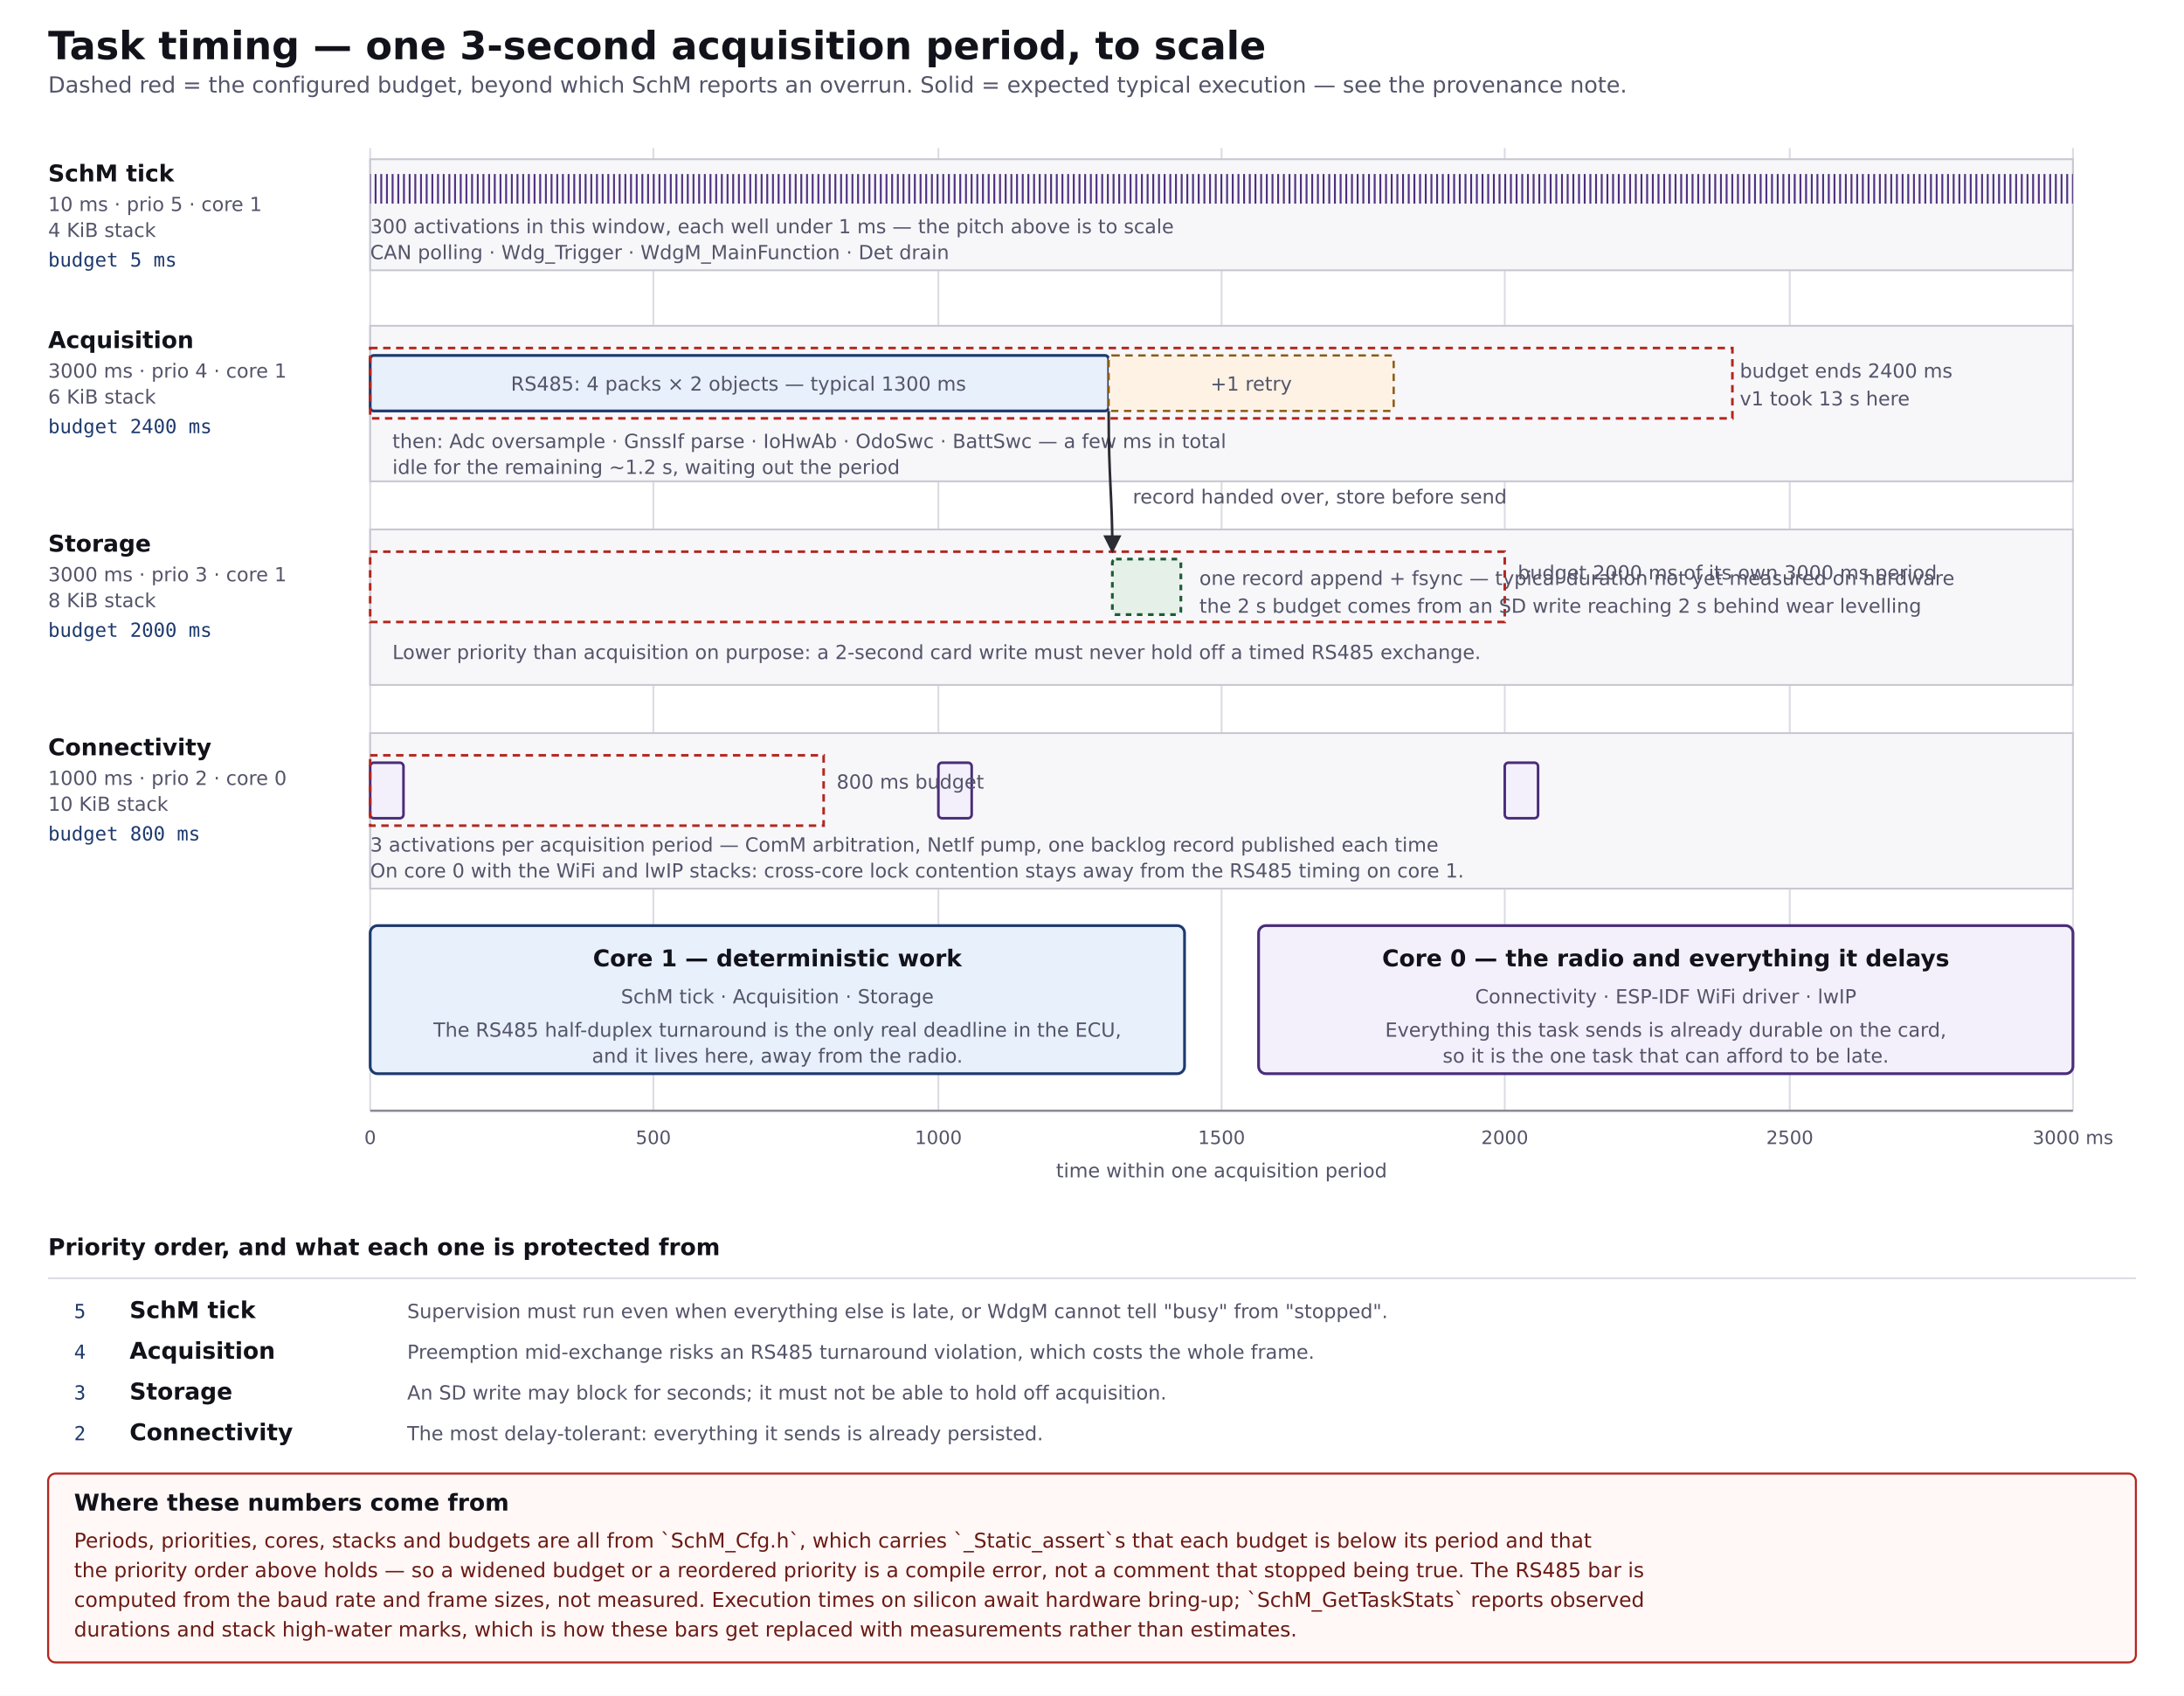
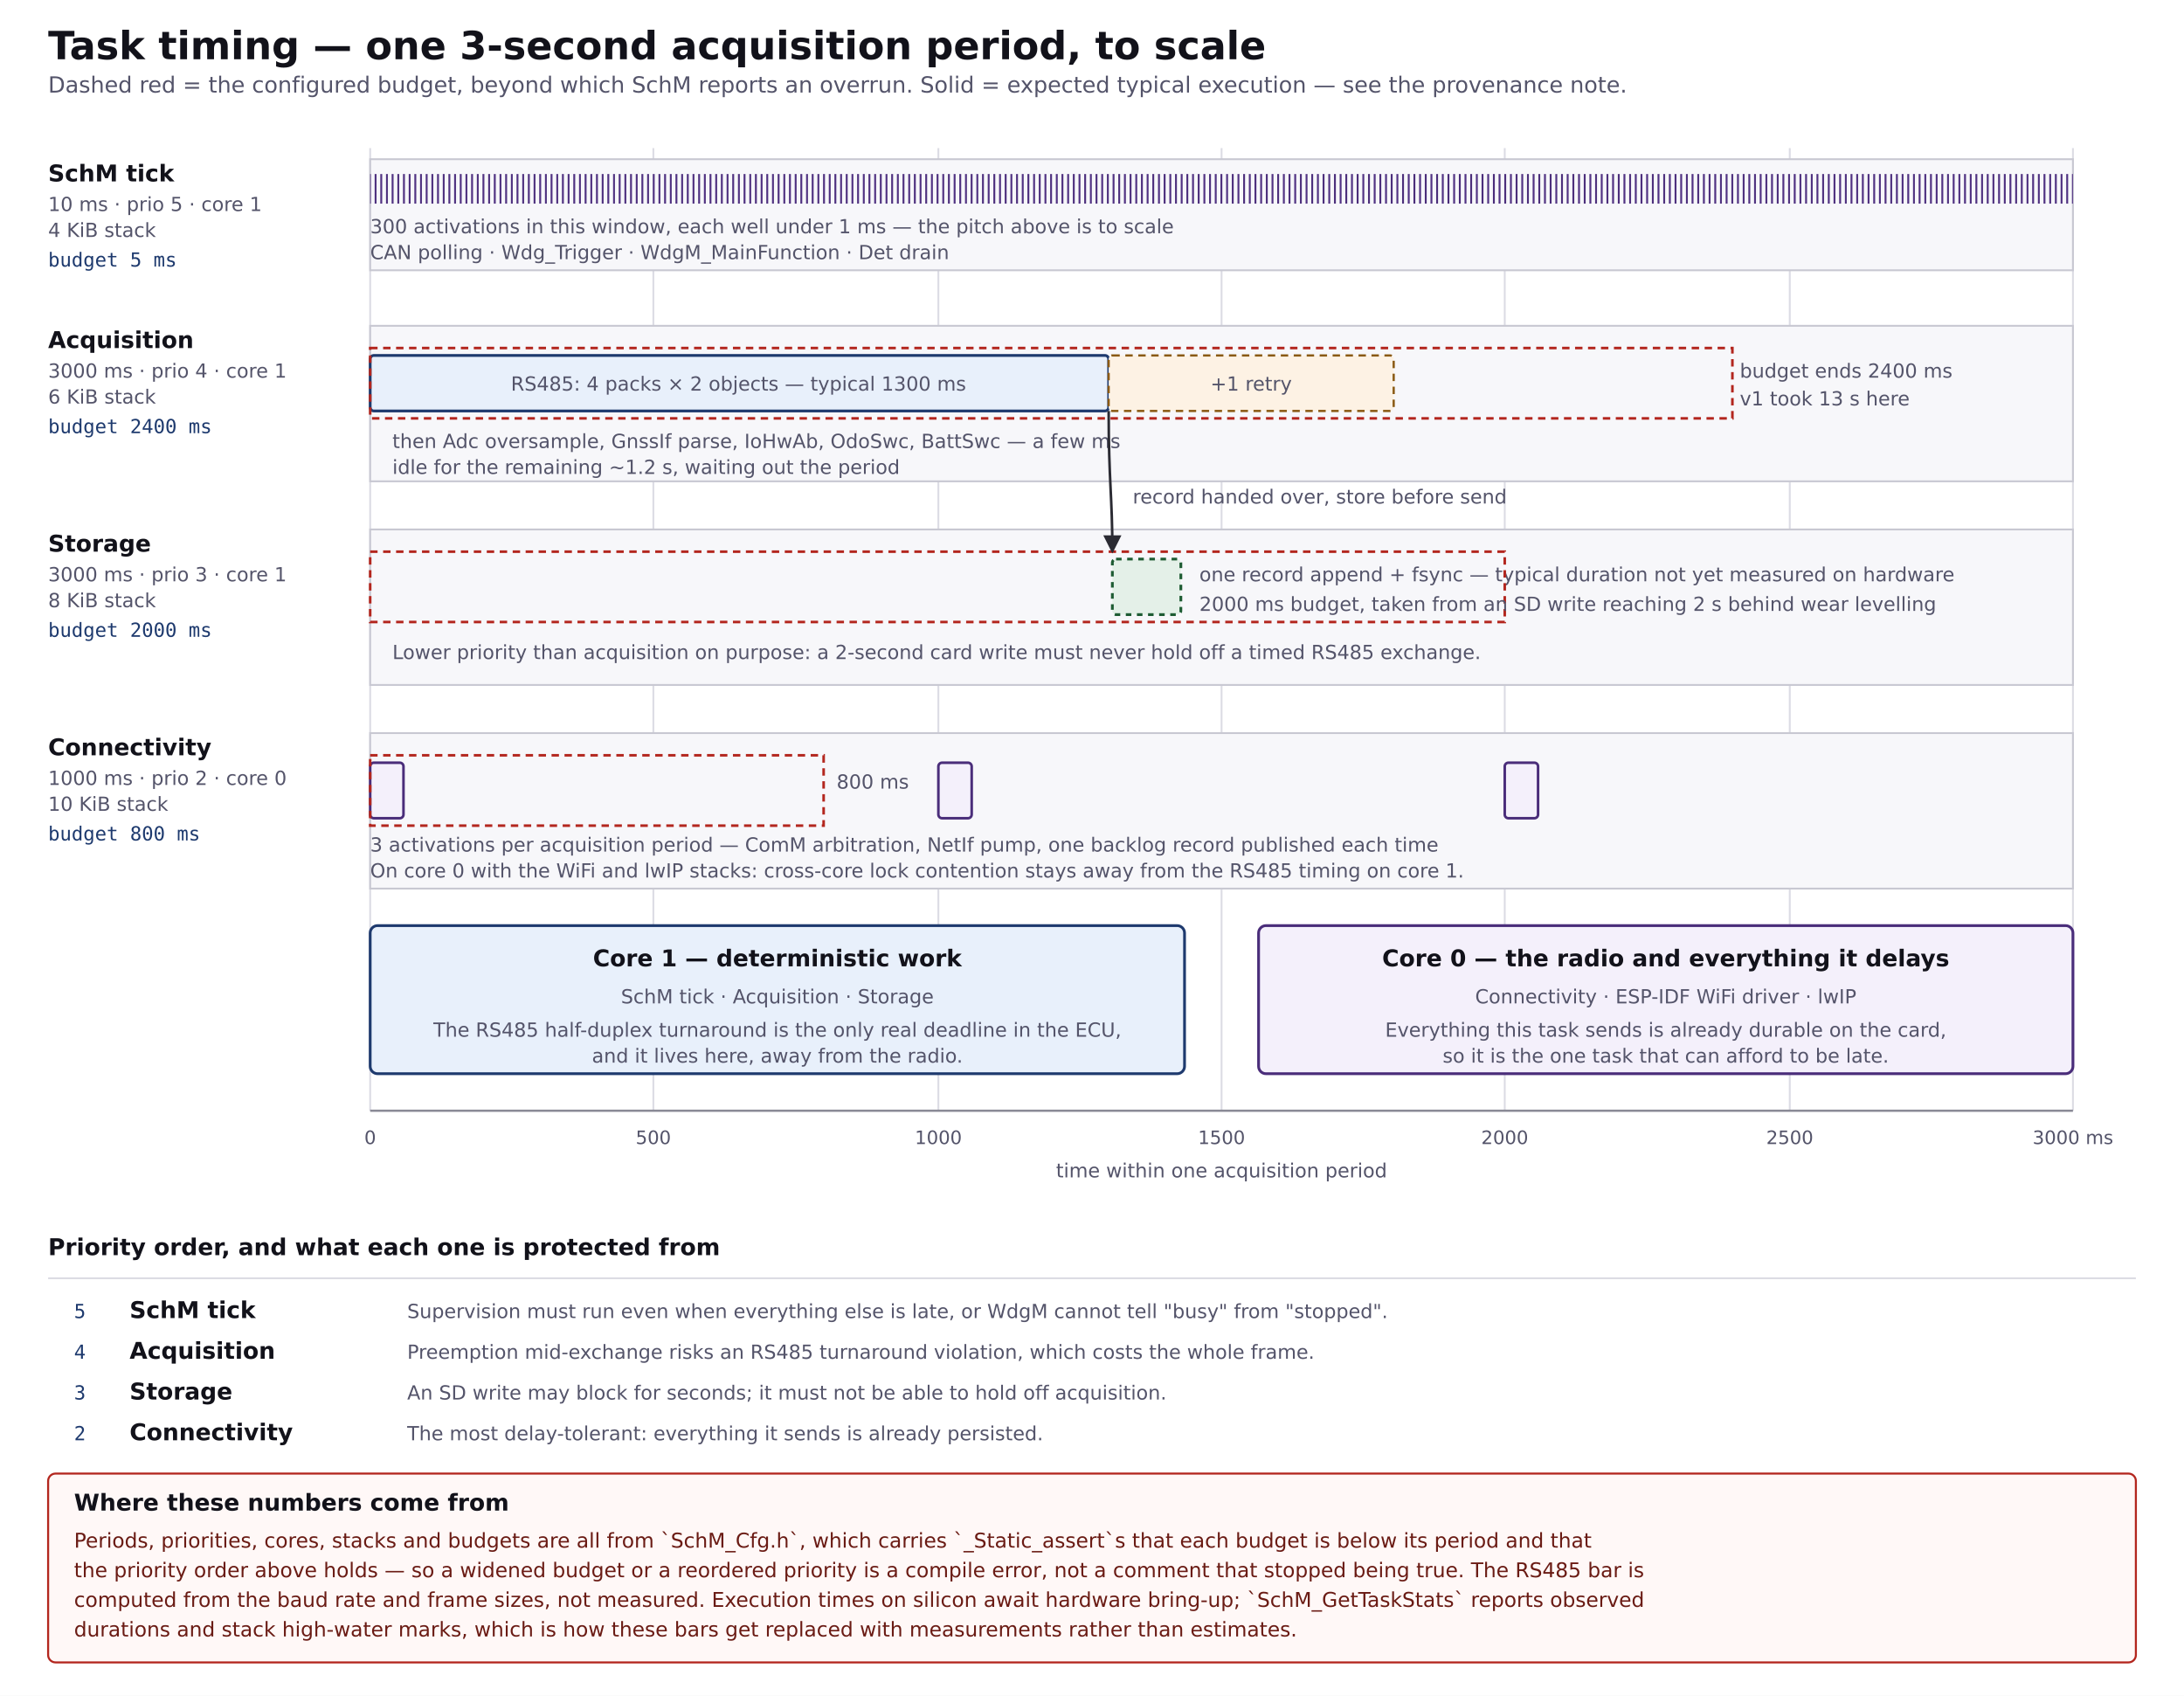
<svg xmlns="http://www.w3.org/2000/svg" viewBox="0 0 1180 916" width="1180" height="916" font-family="DejaVu Sans, Helvetica, Arial, sans-serif">
  <style>
    .title { font-size:21px; font-weight:bold; fill:#12121a; }
    .sub   { font-size:12px; fill:#54546a; }
    .tname { font-size:12.5px; font-weight:bold; fill:#12121a; }
    .step  { font-size:12.5px; fill:#12121a; font-weight:bold; }
    .small { font-size:10.5px; fill:#54546a; }
    .tick  { font-size:10px; fill:#54546a; }
    .mono  { font-size:10.5px; font-family:"DejaVu Sans Mono", Consolas, monospace; fill:#1e3a6e; }
    .lane  { fill:#f7f7fa; stroke:#c8c8d2; stroke-width:1; }
    .grid  { stroke:#dcdce4; stroke-width:1; }
    .axis  { stroke:#8a8a96; stroke-width:1.2; }
    .budget{ fill:none; stroke:#b3261e; stroke-width:1.4; stroke-dasharray:4 3; }
    .note  { font-size:11px; fill:#6a1b14; }
    .nbox  { fill:#fff8f7; stroke:#b3261e; stroke-width:1.1; rx:4; }
  </style>
  <defs>
    <marker id="t" viewBox="0 0 10 10" refX="9" refY="5" markerWidth="7" markerHeight="7" orient="auto">
      <path d="M0,0 L10,5 L0,10 z" fill="#2b2b33" />
    </marker>
    <pattern id="tickhatch" x="0" y="0" width="3.067" height="16" patternUnits="userSpaceOnUse">
      <rect x="0" y="0" width="1" height="16" fill="#4a2d7a" />
    </pattern>
  </defs>
  <rect width="1180" height="916" fill="#ffffff" />
  <text x="26" y="32" class="title">Task timing — one 3-second acquisition period, to scale</text>
  <text x="26" y="50" class="sub">Dashed red = the configured budget, beyond which SchM reports an overrun. Solid = expected typical execution — see the provenance note.</text>
  <g class="grid">
    <line x1="200" y1="80" x2="200" y2="600" />
    <line x1="353" y1="80" x2="353" y2="600" />
    <line x1="507" y1="80" x2="507" y2="600" />
    <line x1="660" y1="80" x2="660" y2="600" />
    <line x1="813" y1="80" x2="813" y2="600" />
    <line x1="967" y1="80" x2="967" y2="600" />
    <line x1="1120" y1="80" x2="1120" y2="600" />
  </g>
  <line class="axis" x1="200" y1="600" x2="1120" y2="600" />
  <text x="200" y="618" class="tick" text-anchor="middle">0</text>
  <text x="353" y="618" class="tick" text-anchor="middle">500</text>
  <text x="507" y="618" class="tick" text-anchor="middle">1000</text>
  <text x="660" y="618" class="tick" text-anchor="middle">1500</text>
  <text x="813" y="618" class="tick" text-anchor="middle">2000</text>
  <text x="967" y="618" class="tick" text-anchor="middle">2500</text>
  <text x="1120" y="618" class="tick" text-anchor="middle">3000 ms</text>
  <text x="660" y="636" class="small" text-anchor="middle">time within one acquisition period</text>
  <text x="26" y="98" class="tname">SchM tick</text>
  <text x="26" y="114" class="small">10 ms · prio 5 · core 1</text>
  <text x="26" y="128" class="small">4 KiB stack</text>
  <text x="26" y="144" class="mono">budget 5 ms</text>
  <rect class="lane" x="200" y="86" width="920" height="60" />
  <rect x="200" y="94" width="920" height="16" fill="url(#tickhatch)" />
  <text x="200" y="126" class="small" fill="#4a2d7a">300 activations in this window, each well under 1 ms — the pitch above is to scale</text>
  <text x="200" y="140" class="small">CAN polling · Wdg_Trigger · WdgM_MainFunction · Det drain</text>
  <text x="26" y="188" class="tname">Acquisition</text>
  <text x="26" y="204" class="small">3000 ms · prio 4 · core 1</text>
  <text x="26" y="218" class="small">6 KiB stack</text>
  <text x="26" y="234" class="mono">budget 2400 ms</text>
  <rect class="lane" x="200" y="176" width="920" height="84" />
  <rect x="200" y="192" width="399" height="30" fill="#e8f0fb" stroke="#1e3a6e" stroke-width="1.5" rx="2" />
  <text x="399" y="211" class="small" text-anchor="middle" fill="#1e3a6e">RS485: 4 packs × 2 objects — typical 1300 ms</text>
  <rect x="599" y="192" width="154" height="30" fill="#fdf2e4" stroke="#8a5a14" stroke-width="1.2" rx="2" stroke-dasharray="4 3" />
  <text x="676" y="211" class="small" text-anchor="middle" fill="#8a5a14">+1 retry</text>
  <rect class="budget" x="200" y="188" width="736" height="38" />
  <text x="940" y="204" class="small" fill="#b3261e">budget ends 2400 ms</text>
  <text x="940" y="219" class="small">v1 took 13 s here</text>
-   <text x="212" y="242" class="small">then: Adc oversample · GnssIf parse · IoHwAb · OdoSwc · BattSwc — a few ms in total</text>
+   <text x="212" y="242" class="small">then Adc oversample, GnssIf parse, IoHwAb, OdoSwc, BattSwc — a few ms</text>
  <text x="212" y="256" class="small">idle for the remaining ~1.2 s, waiting out the period</text>
  <text x="26" y="298" class="tname">Storage</text>
  <text x="26" y="314" class="small">3000 ms · prio 3 · core 1</text>
  <text x="26" y="328" class="small">8 KiB stack</text>
  <text x="26" y="344" class="mono">budget 2000 ms</text>
  <rect class="lane" x="200" y="286" width="920" height="84" />
  <rect x="601" y="302" width="37" height="30" fill="#e4f0e8" stroke="#1e5c33" stroke-width="1.5" rx="2" stroke-dasharray="3 3" />
-   <text x="648" y="316" class="small">one record append + fsync — typical duration not yet measured on hardware</text>
+   <text x="648" y="314" class="small">one record append + fsync — typical duration not yet measured on hardware</text>
  <rect class="budget" x="200" y="298" width="613" height="38" />
-   <text x="820" y="313" class="small" fill="#b3261e">budget 2000 ms of its own 3000 ms period</text>
-   <text x="648" y="331" class="small">the 2 s budget comes from an SD write reaching 2 s behind wear levelling</text>
+   <text x="648" y="330" class="small">2000 ms budget, taken from an SD write reaching 2 s behind wear levelling</text>
  <text x="212" y="356" class="small">Lower priority than acquisition on purpose: a 2-second card write must never hold off a timed RS485 exchange.</text>
  <path stroke="#2b2b33" stroke-width="1.4" fill="none" marker-end="url(#t)" d="M599 222 C 599 260, 601 268, 601 298" />
  <text x="612" y="272" class="small">record handed over, store before send</text>
  <text x="26" y="408" class="tname">Connectivity</text>
  <text x="26" y="424" class="small">1000 ms · prio 2 · core 0</text>
  <text x="26" y="438" class="small">10 KiB stack</text>
  <text x="26" y="454" class="mono">budget 800 ms</text>
  <rect class="lane" x="200" y="396" width="920" height="84" />
  <g fill="#f4f0fb" stroke="#4a2d7a" stroke-width="1.4">
    <rect x="200" y="412" width="18" height="30" rx="2" />
    <rect x="507" y="412" width="18" height="30" rx="2" />
    <rect x="813" y="412" width="18" height="30" rx="2" />
  </g>
  <rect class="budget" x="200" y="408" width="245" height="38" />
-   <text x="452" y="426" class="small" fill="#b3261e">800 ms budget</text>
+   <text x="452" y="426" class="small" fill="#b3261e">800 ms</text>
  <text x="200" y="460" class="small" fill="#4a2d7a">3 activations per acquisition period — ComM arbitration, NetIf pump, one backlog record published each time</text>
  <text x="200" y="474" class="small">On core 0 with the WiFi and lwIP stacks: cross-core lock contention stays away from the RS485 timing on core 1.</text>
  <rect x="200" y="500" width="440" height="80" fill="#e8f0fb" stroke="#1e3a6e" stroke-width="1.5" rx="4" />
  <text x="420" y="522" class="step" text-anchor="middle" fill="#1e3a6e">Core 1 — deterministic work</text>
  <text x="420" y="542" class="small" text-anchor="middle">SchM tick · Acquisition · Storage</text>
  <text x="420" y="560" class="small" text-anchor="middle">The RS485 half-duplex turnaround is the only real deadline in the ECU,</text>
  <text x="420" y="574" class="small" text-anchor="middle">and it lives here, away from the radio.</text>
  <rect x="680" y="500" width="440" height="80" fill="#f4f0fb" stroke="#4a2d7a" stroke-width="1.5" rx="4" />
  <text x="900" y="522" class="step" text-anchor="middle" fill="#4a2d7a">Core 0 — the radio and everything it delays</text>
  <text x="900" y="542" class="small" text-anchor="middle">Connectivity · ESP-IDF WiFi driver · lwIP</text>
  <text x="900" y="560" class="small" text-anchor="middle">Everything this task sends is already durable on the card,</text>
  <text x="900" y="574" class="small" text-anchor="middle">so it is the one task that can afford to be late.</text>
  <text x="26" y="678" class="step">Priority order, and what each one is protected from</text>
  <g class="small">
    <rect x="26" y="690" width="1128" height="1" fill="#dcdce4" />
    <text x="40" y="712" class="mono">5</text>
    <text x="70" y="712" class="tname">SchM tick</text>
    <text x="220" y="712">Supervision must run even when everything else is late, or WdgM cannot tell "busy" from "stopped".</text>
    <text x="40" y="734" class="mono">4</text>
    <text x="70" y="734" class="tname">Acquisition</text>
    <text x="220" y="734">Preemption mid-exchange risks an RS485 turnaround violation, which costs the whole frame.</text>
    <text x="40" y="756" class="mono">3</text>
    <text x="70" y="756" class="tname">Storage</text>
    <text x="220" y="756">An SD write may block for seconds; it must not be able to hold off acquisition.</text>
    <text x="40" y="778" class="mono">2</text>
    <text x="70" y="778" class="tname">Connectivity</text>
    <text x="220" y="778">The most delay-tolerant: everything it sends is already persisted.</text>
  </g>
  <rect class="nbox" x="26" y="796" width="1128" height="102" />
  <text x="40" y="816" class="step" fill="#8a1e1e">Where these numbers come from</text>
  <text x="40" y="836" class="note">Periods, priorities, cores, stacks and budgets are all from `SchM_Cfg.h`, which carries `_Static_assert`s that each budget is below its period and that</text>
  <text x="40" y="852" class="note">the priority order above holds — so a widened budget or a reordered priority is a compile error, not a comment that stopped being true. The RS485 bar is</text>
  <text x="40" y="868" class="note">computed from the baud rate and frame sizes, not measured. Execution times on silicon await hardware bring-up; `SchM_GetTaskStats` reports observed</text>
  <text x="40" y="884" class="note">durations and stack high-water marks, which is how these bars get replaced with measurements rather than estimates.</text>
</svg>
